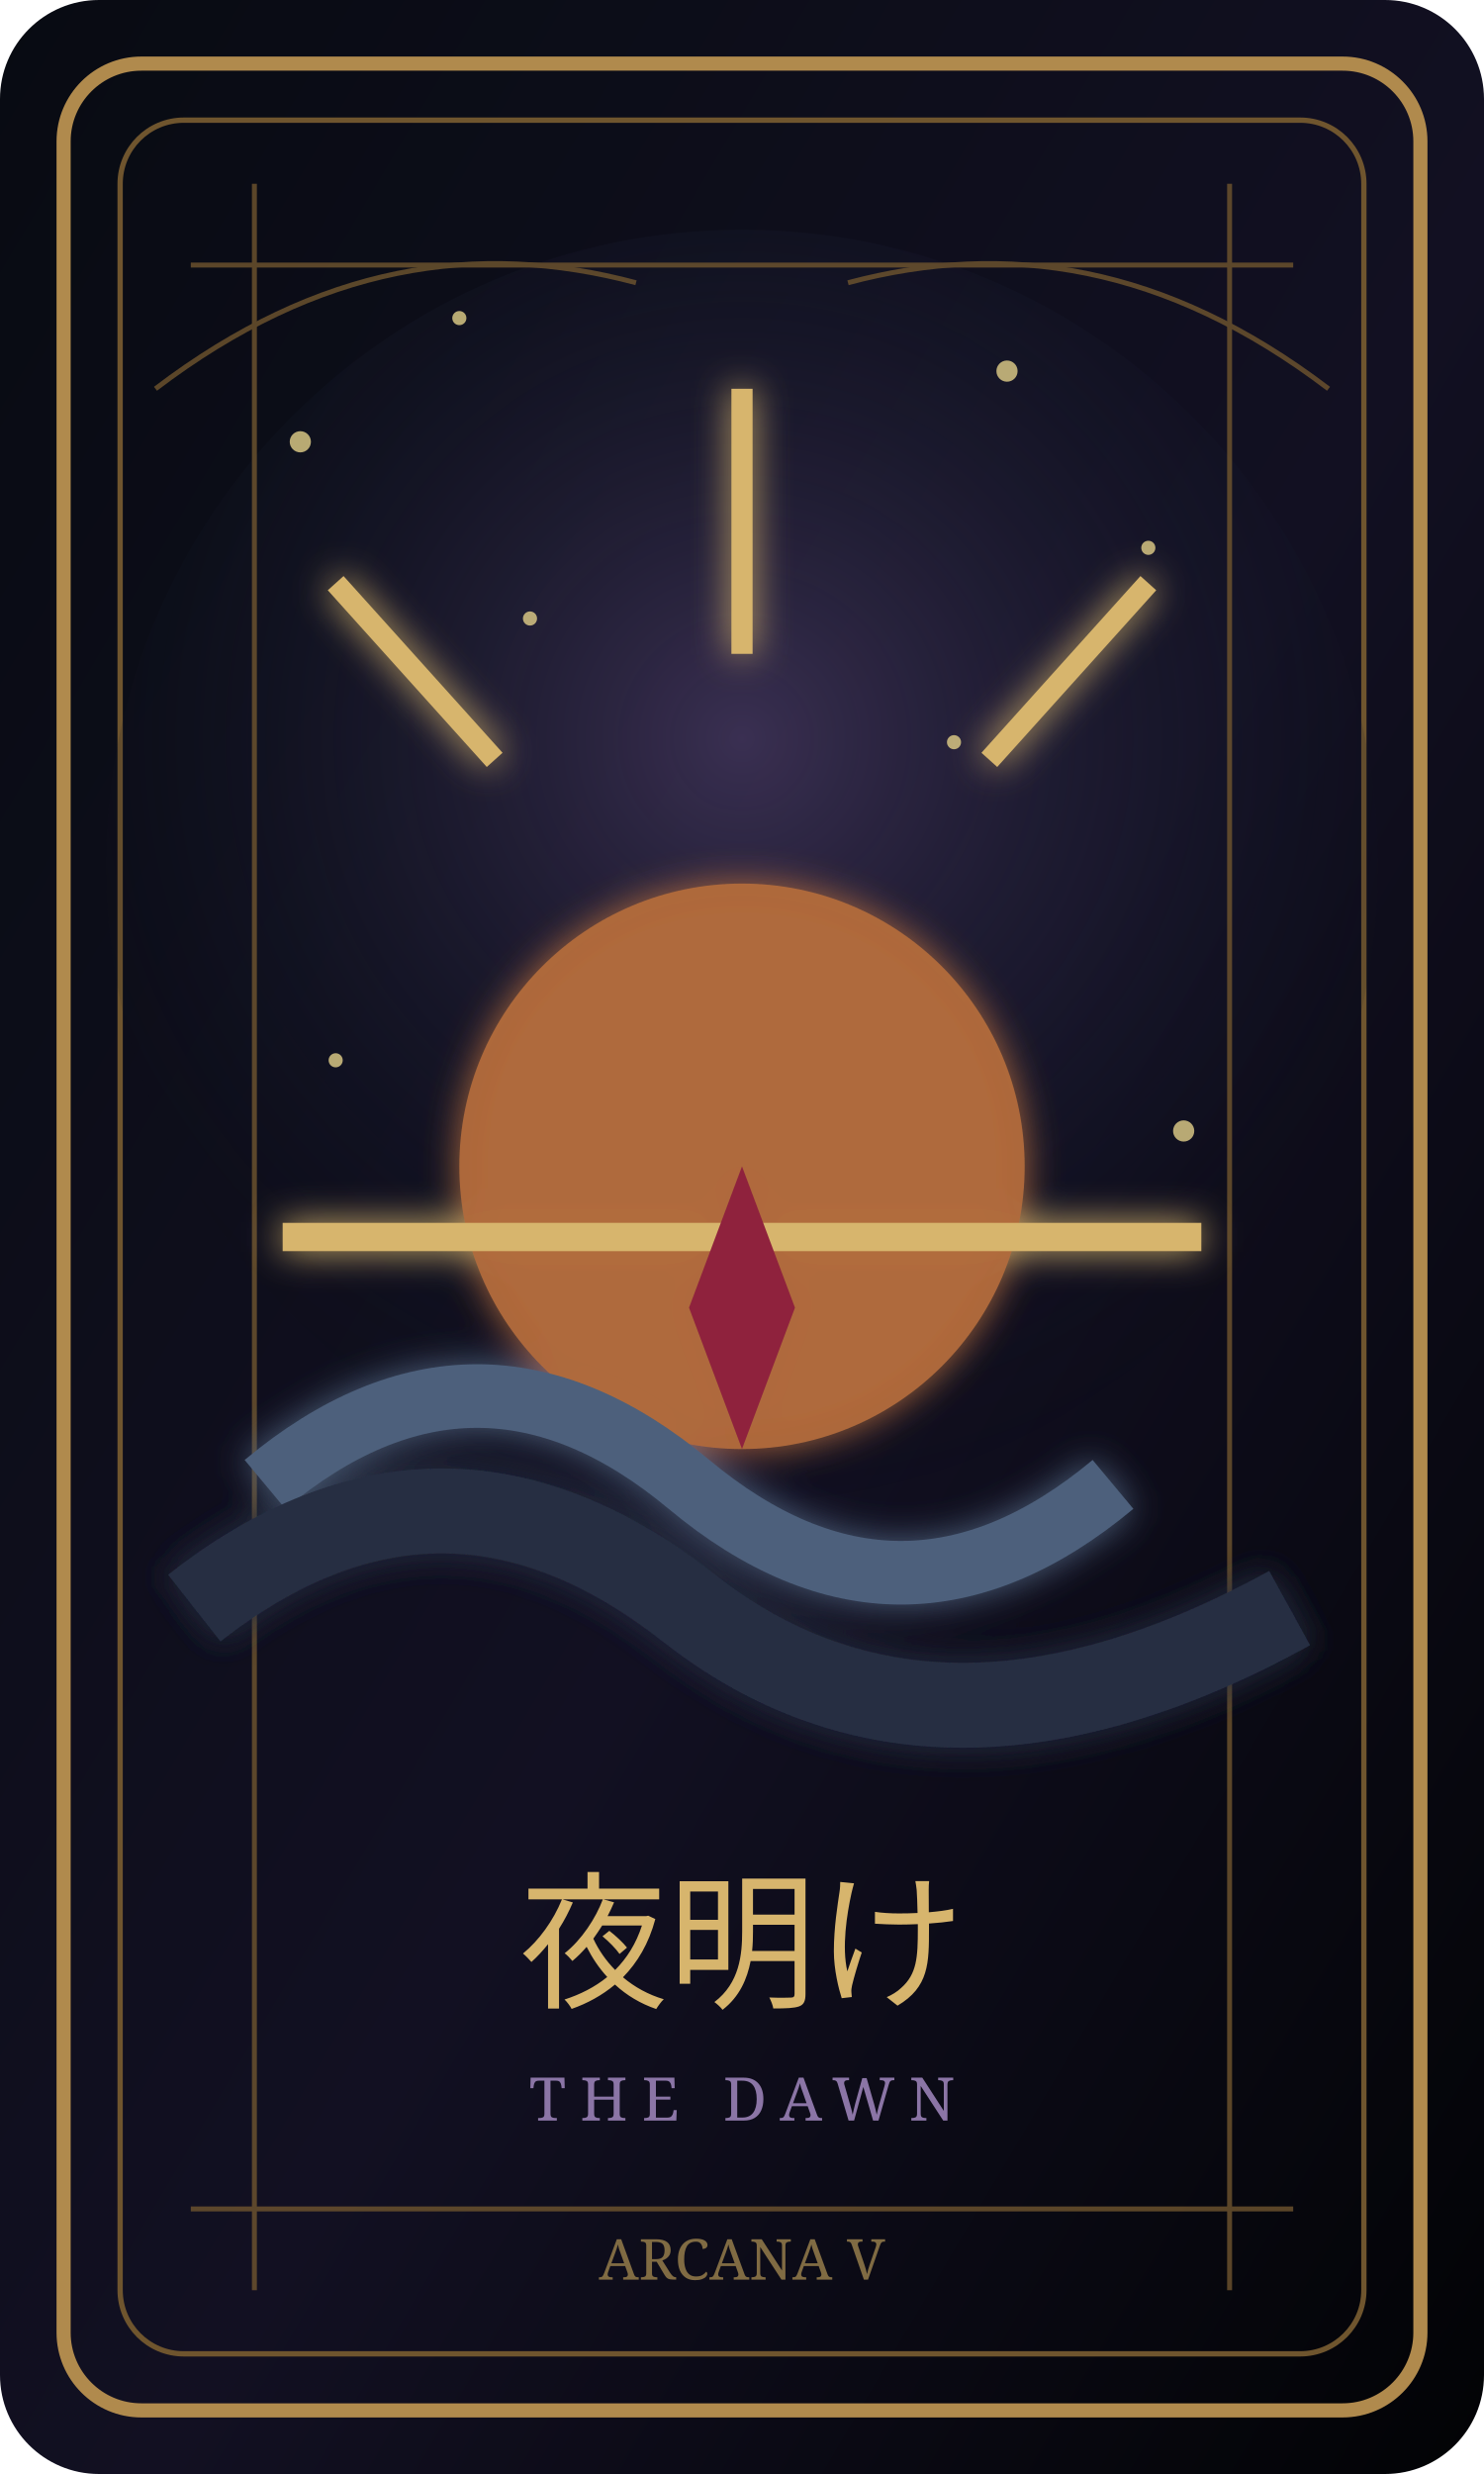
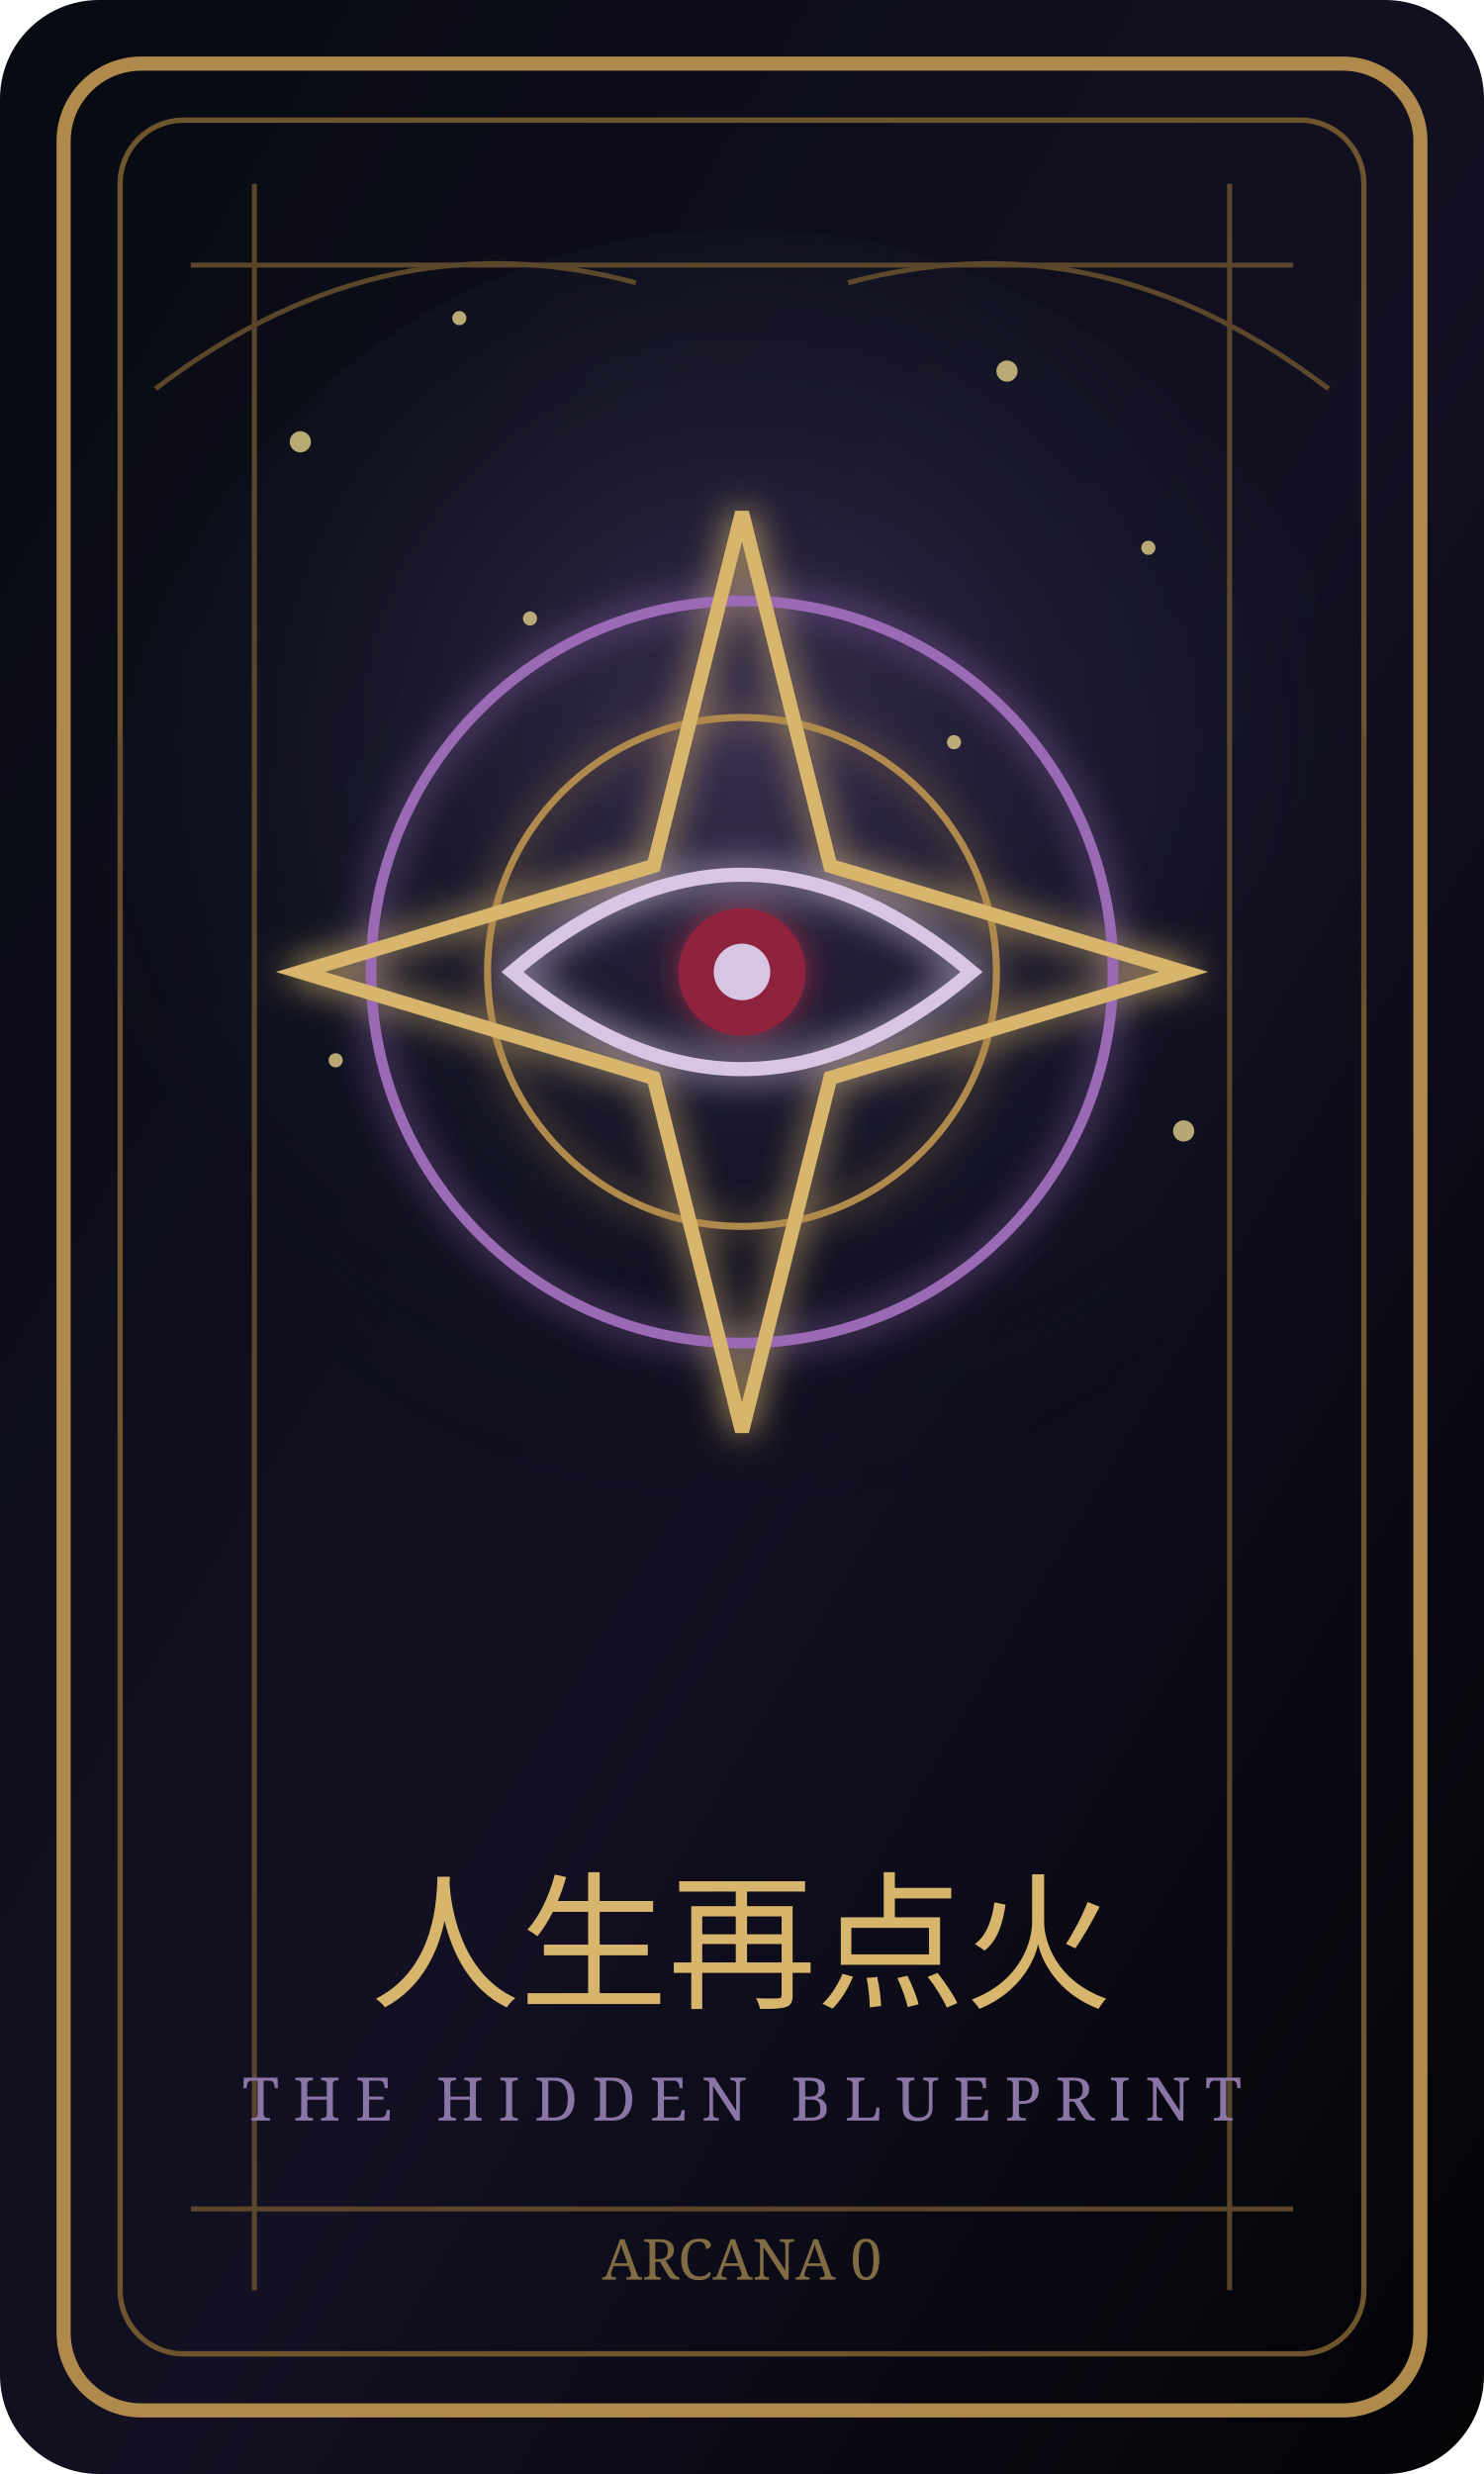
<svg xmlns="http://www.w3.org/2000/svg" width="420" height="700" viewBox="0 0 420 700">
  <defs>
    <linearGradient id="bg" x1="0" y1="0" x2="1" y2="1">
      <stop offset="0" stop-color="#080b12" />
      <stop offset="0.55" stop-color="#121022" />
      <stop offset="1" stop-color="#020305" />
    </linearGradient>
    <radialGradient id="mist" cx="50%" cy="40%" r="65%">
      <stop offset="0" stop-color="#5d4a7c" stop-opacity=".55" />
      <stop offset=".65" stop-color="#1a1f33" stop-opacity=".18" />
      <stop offset="1" stop-color="#000" stop-opacity="0" />
    </radialGradient>
    <filter id="glow">
      <feGaussianBlur stdDeviation="5" result="b" />
      <feMerge>
        <feMergeNode in="b" />
        <feMergeNode in="SourceGraphic" />
      </feMerge>
    </filter>
  </defs>
  <rect width="420" height="700" rx="28" fill="url(#bg)" />
  <rect x="18" y="18" width="384" height="664" rx="22" fill="none" stroke="#b08a4d" stroke-width="4" />
  <rect x="34" y="34" width="352" height="632" rx="18" fill="none" stroke="#6f552e" stroke-width="1.5" />
  <circle cx="210" cy="245" r="180" fill="url(#mist)" />
  <g fill="none" stroke="#6f552e" stroke-width="1.4" opacity=".8">
    <path d="M54 75 H366 M54 625 H366" />
    <path d="M72 52 V648 M348 52 V648" />
    <path d="M44 110 C90 75 135 68 180 80" />
    <path d="M376 110 C330 75 285 68 240 80" />
  </g>
  <circle cx="85" cy="125" r="3" fill="#d6c482" opacity=".85" />
  <circle cx="130" cy="90" r="2" fill="#d6c482" opacity=".85" />
  <circle cx="285" cy="105" r="3" fill="#d6c482" opacity=".85" />
  <circle cx="325" cy="155" r="2" fill="#d6c482" opacity=".85" />
  <circle cx="95" cy="300" r="2" fill="#d6c482" opacity=".85" />
  <circle cx="335" cy="320" r="3" fill="#d6c482" opacity=".85" />
  <circle cx="150" cy="175" r="2" fill="#d6c482" opacity=".85" />
  <circle cx="270" cy="210" r="2" fill="#d6c482" opacity=".85" />
  <g filter="url(#glow)">
-     <circle cx="210" cy="330" r="80" fill="#b06b3c" opacity=".95" />
-     <path d="M80 350 H340" stroke="#d7b56d" stroke-width="8" />
-     <path d="M210 185 V110 M140 215 L95 165 M280 215 L325 165" stroke="#d7b56d" stroke-width="6" />
-     <path d="M75 420 Q135 370 195 420 T315 420" fill="none" stroke="#4d607b" stroke-width="18" />
-     <path d="M55 455 Q125 400 195 455 T365 455" fill="none" stroke="#272f43" stroke-width="24" />
-     <path d="M210 330 L225 370 L210 410 L195 370Z" fill="#8f243c" />
+     <circle cx="210" cy="275" r="105" fill="none" stroke="#9a6bb5" stroke-width="3" />
+     <circle cx="210" cy="275" r="72" fill="none" stroke="#b08a4d" stroke-width="2" />
+     <path d="M210 145 L235 245 L335 275 L235 305 L210 405 L185 305 L85 275 L185 245 Z" fill="none" stroke="#d7b56d" stroke-width="4" />
+     <circle cx="210" cy="275" r="18" fill="#8f243c" />
+     <path d="M145 275 Q210 220 275 275 Q210 330 145 275Z" fill="none" stroke="#d8c4e3" stroke-width="4" />
+     <circle cx="210" cy="275" r="8" fill="#d8c4e3" />
  </g>
  <g font-family="serif" text-anchor="middle">
-     <text x="210" y="565" font-size="42" fill="#d7b56d">夜明け</text>
-     <text x="210" y="600" font-size="17" letter-spacing="4" fill="#8b75a6">THE DAWN</text>
-     <text x="210" y="645" font-size="16" fill="#806b43">ARCANA V</text>
+     <text x="210" y="565" font-size="42" fill="#d7b56d">人生再点火</text>
+     <text x="210" y="600" font-size="17" letter-spacing="4" fill="#8b75a6">THE HIDDEN BLUEPRINT</text>
+     <text x="210" y="645" font-size="16" fill="#806b43">ARCANA 0</text>
  </g>
</svg>
